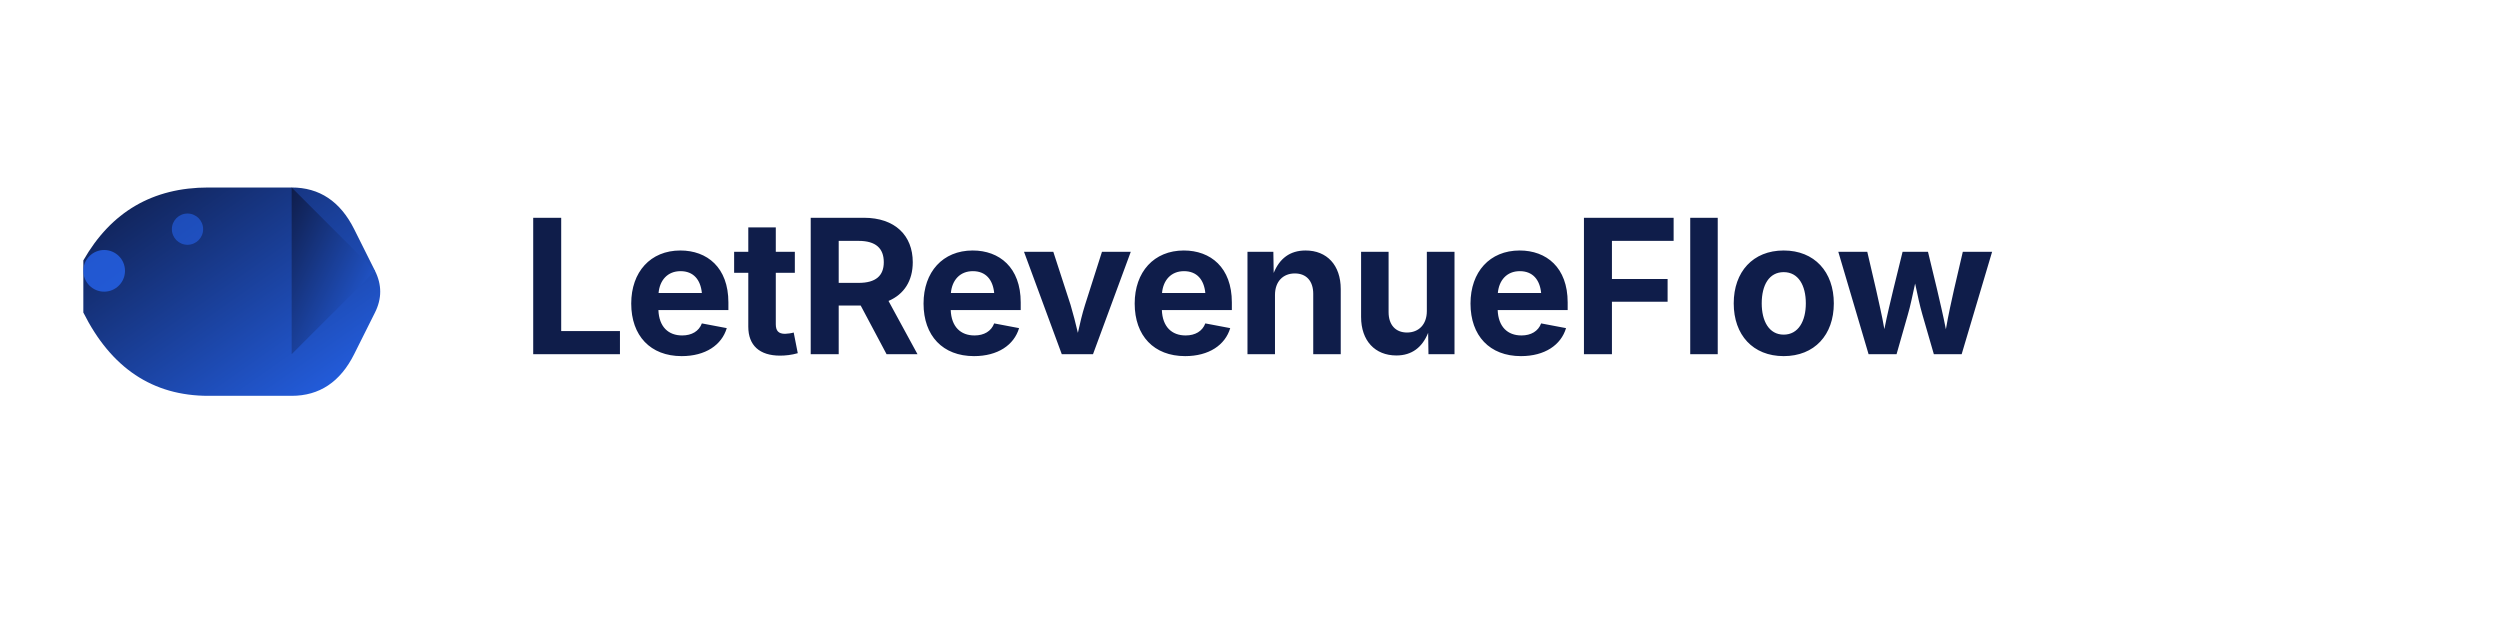
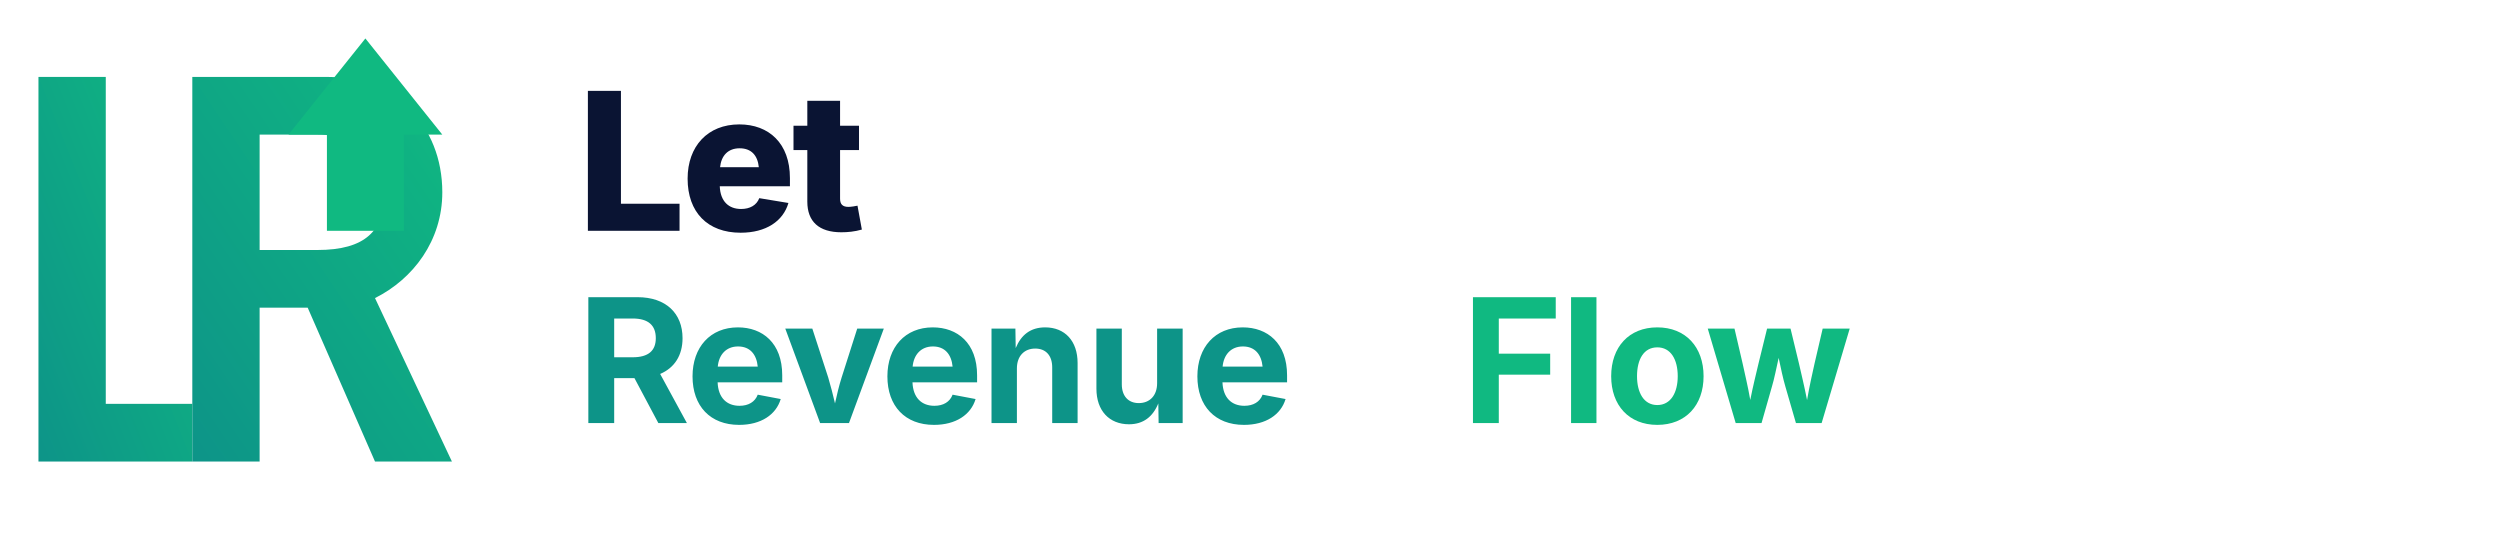
- <svg xmlns="http://www.w3.org/2000/svg" viewBox="0 0 240 60" fill="none">
-   <g transform="translate(0, 10)">
-     <defs>
-       <linearGradient id="flowGradient" x1="0%" y1="0%" x2="100%" y2="100%">
-         <stop offset="0%" style="stop-color:#0f1d4a;stop-opacity:1" />
-         <stop offset="100%" style="stop-color:#2563eb;stop-opacity:1" />
-       </linearGradient>
-     </defs>
-     <path d="M 8 15 Q 12 8 20 8 L 28 8 Q 32 8 34 12 L 36 16 Q 37 18 36 20 L 34 24 Q 32 28 28 28 L 20 28 Q 12 28 8 20 Z" fill="url(#flowGradient)" />
-     <path d="M 28 8 L 36 16 L 28 24" fill="url(#flowGradient)" />
-     <circle cx="10" cy="16" r="2" fill="#2563eb" opacity="0.8" />
-     <circle cx="18" cy="12" r="1.5" fill="#2563eb" opacity="0.6" />
+ <svg xmlns="http://www.w3.org/2000/svg" viewBox="0 0 260 56" fill="none">
+   <defs>
+     <linearGradient id="lrGrad" x1="0%" y1="100%" x2="100%" y2="0%">
+       <stop offset="0%" style="stop-color:#0D9488" />
+       <stop offset="100%" style="stop-color:#10B981" />
+     </linearGradient>
+   </defs>
+   <g transform="translate(2, 4)">
+     <path d="M2 4 L2 44 L18 44 L18 38 L9 38 L9 4 Z" fill="url(#lrGrad)" />
+     <path d="M18 4 L18 44 L25 44 L25 28 L30 28 L37 44 L45 44 L37 27 C41 25 44 21 44 16 C44 9 39 4 32 4 Z M25 10 L31 10 C36 10 38 13 38 16 C38 20 36 22 31 22 L25 22 Z" fill="url(#lrGrad)" />
+     <path d="M36 0 L44 10 L40 10 L40 20 L32 20 L32 10 L28 10 Z" fill="#10B981" />
  </g>
-   <g transform="translate(50, 18)">
-     <text x="0" y="16" font-family="system-ui, -apple-system, sans-serif" font-size="18" font-weight="700" fill="#0f1d4a" letter-spacing="-0.3">
-       LetRevenueFlow
-     </text>
-   </g>
+   <text x="60" y="24" font-family="Inter, system-ui, sans-serif" font-size="20" font-weight="800" fill="#0a1433" letter-spacing="-0.5">Let</text>
+   <text x="60" y="44" font-family="Inter, system-ui, sans-serif" font-size="18" font-weight="700" fill="#0D9488" letter-spacing="-0.3">Revenue</text>
+   <text x="152" y="44" font-family="Inter, system-ui, sans-serif" font-size="18" font-weight="700" fill="#10B981" letter-spacing="-0.3">Flow</text>
</svg>
